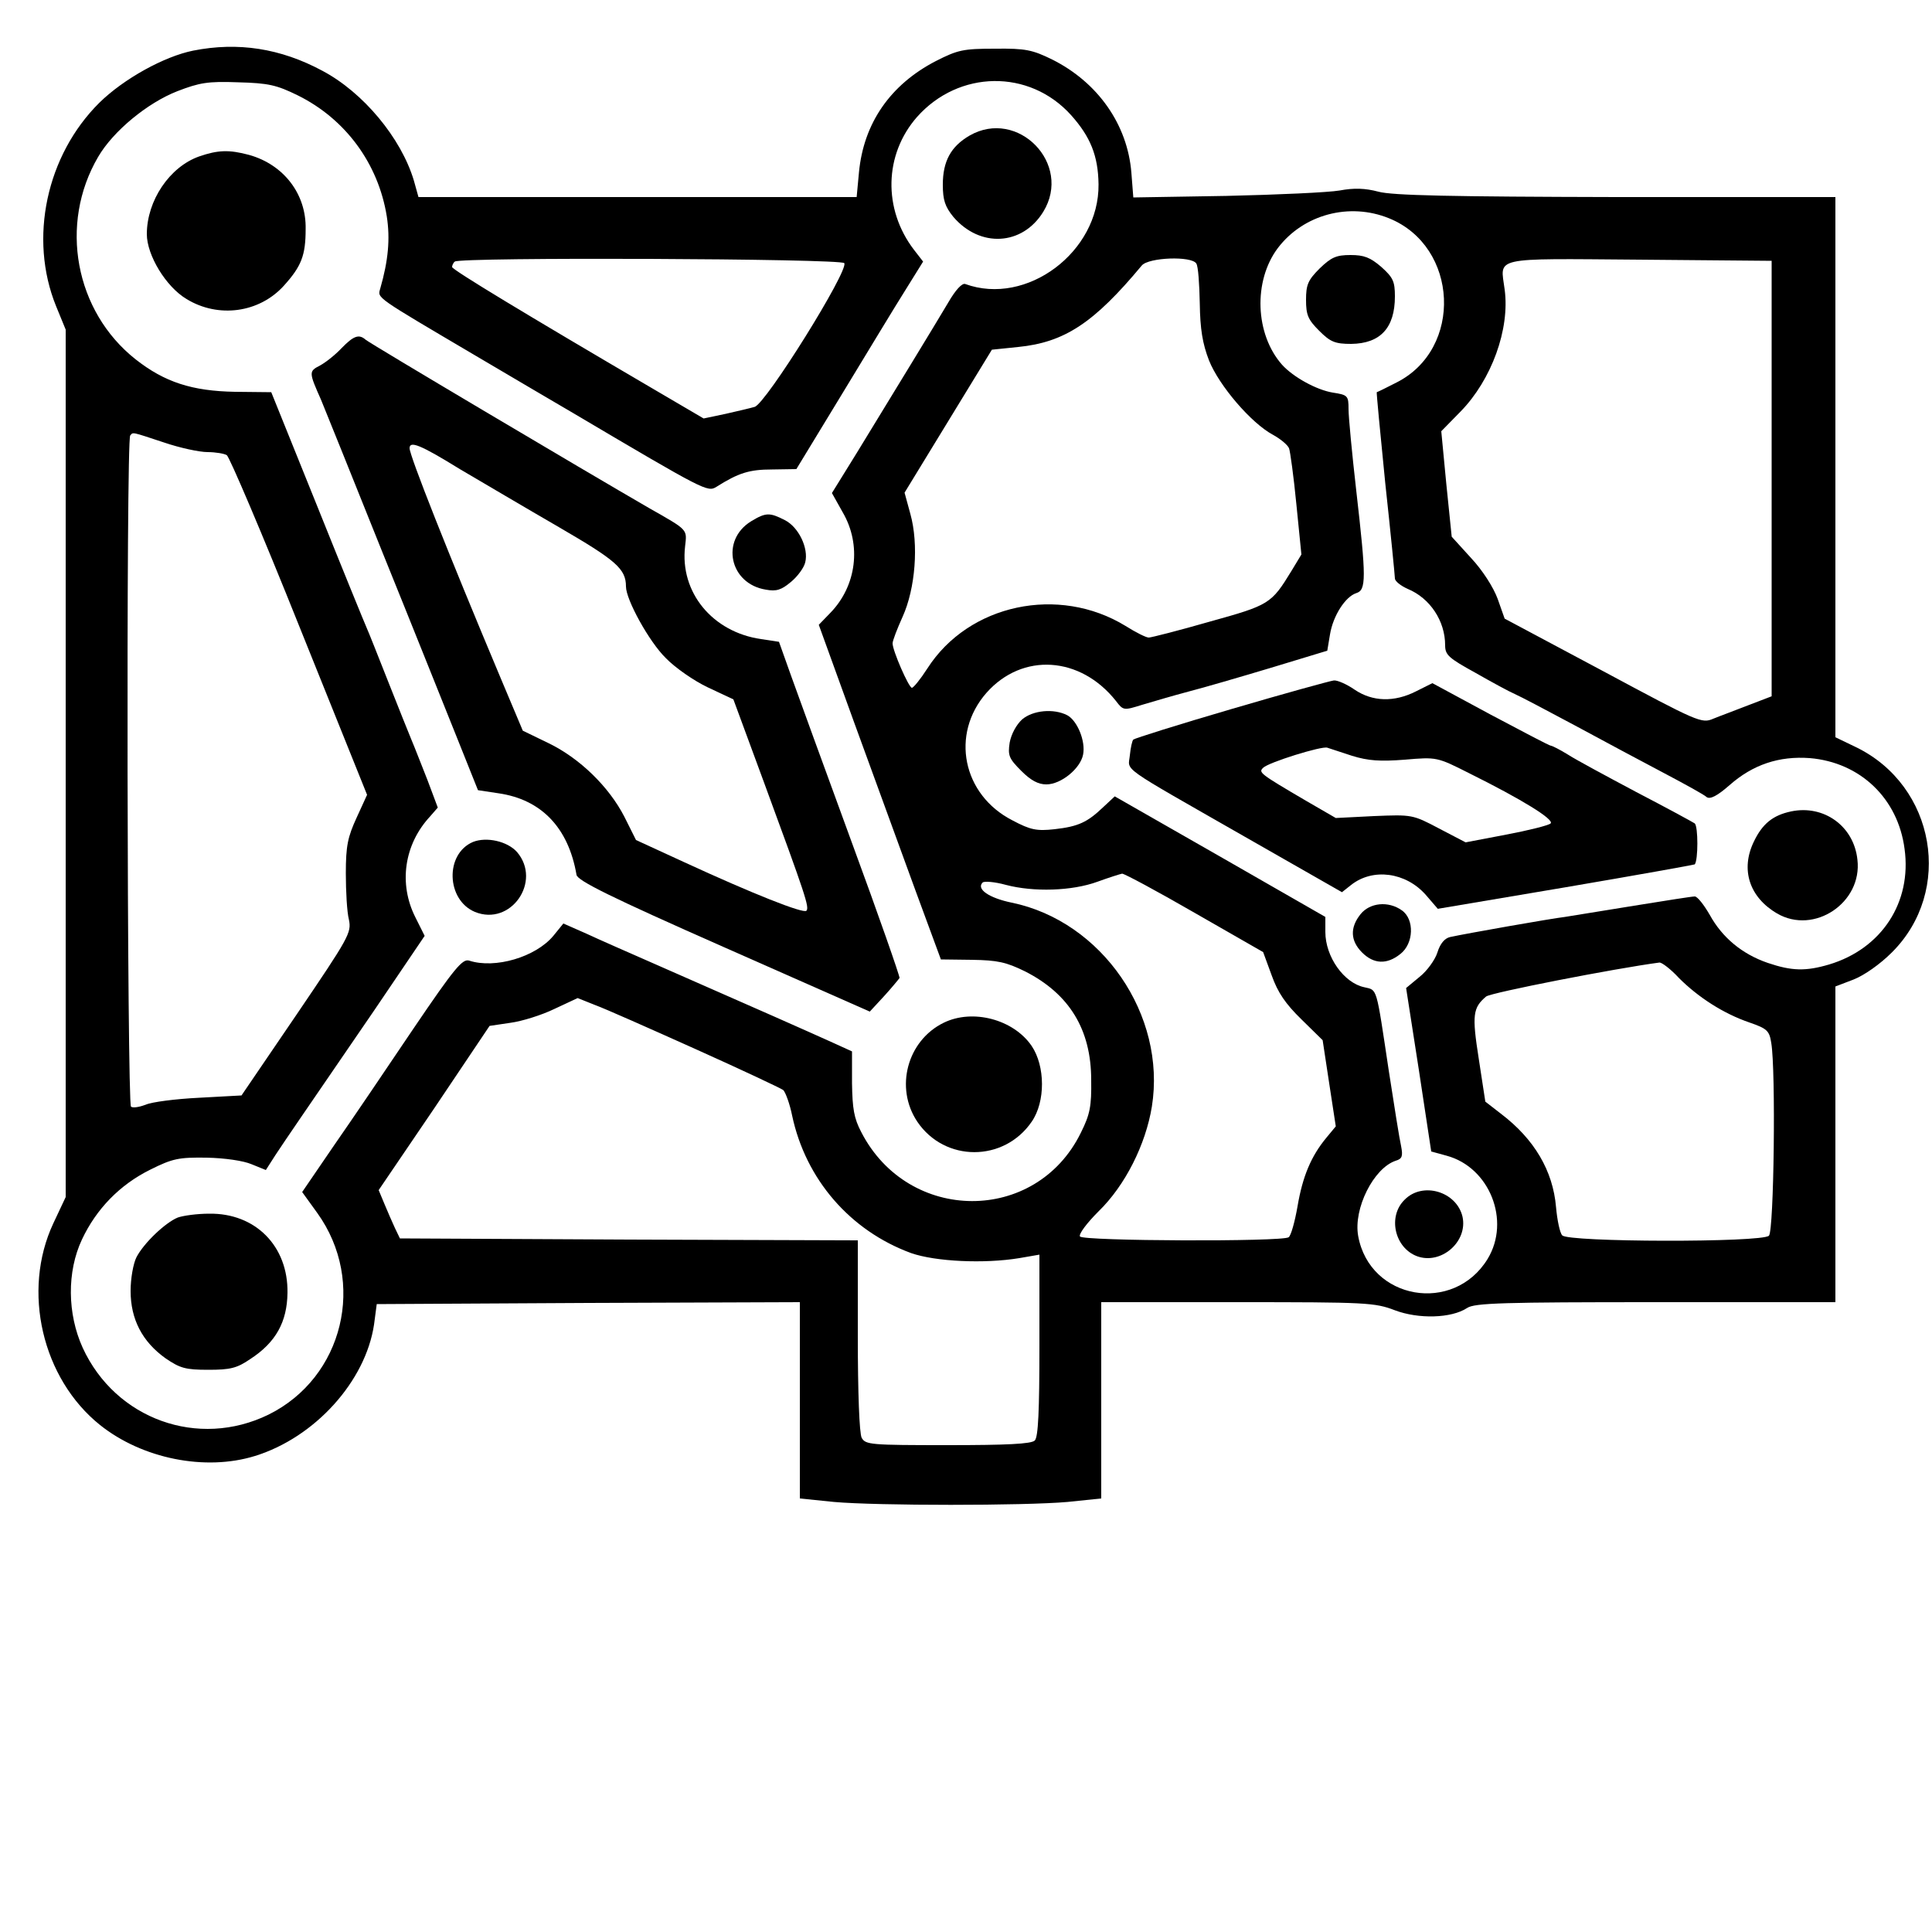
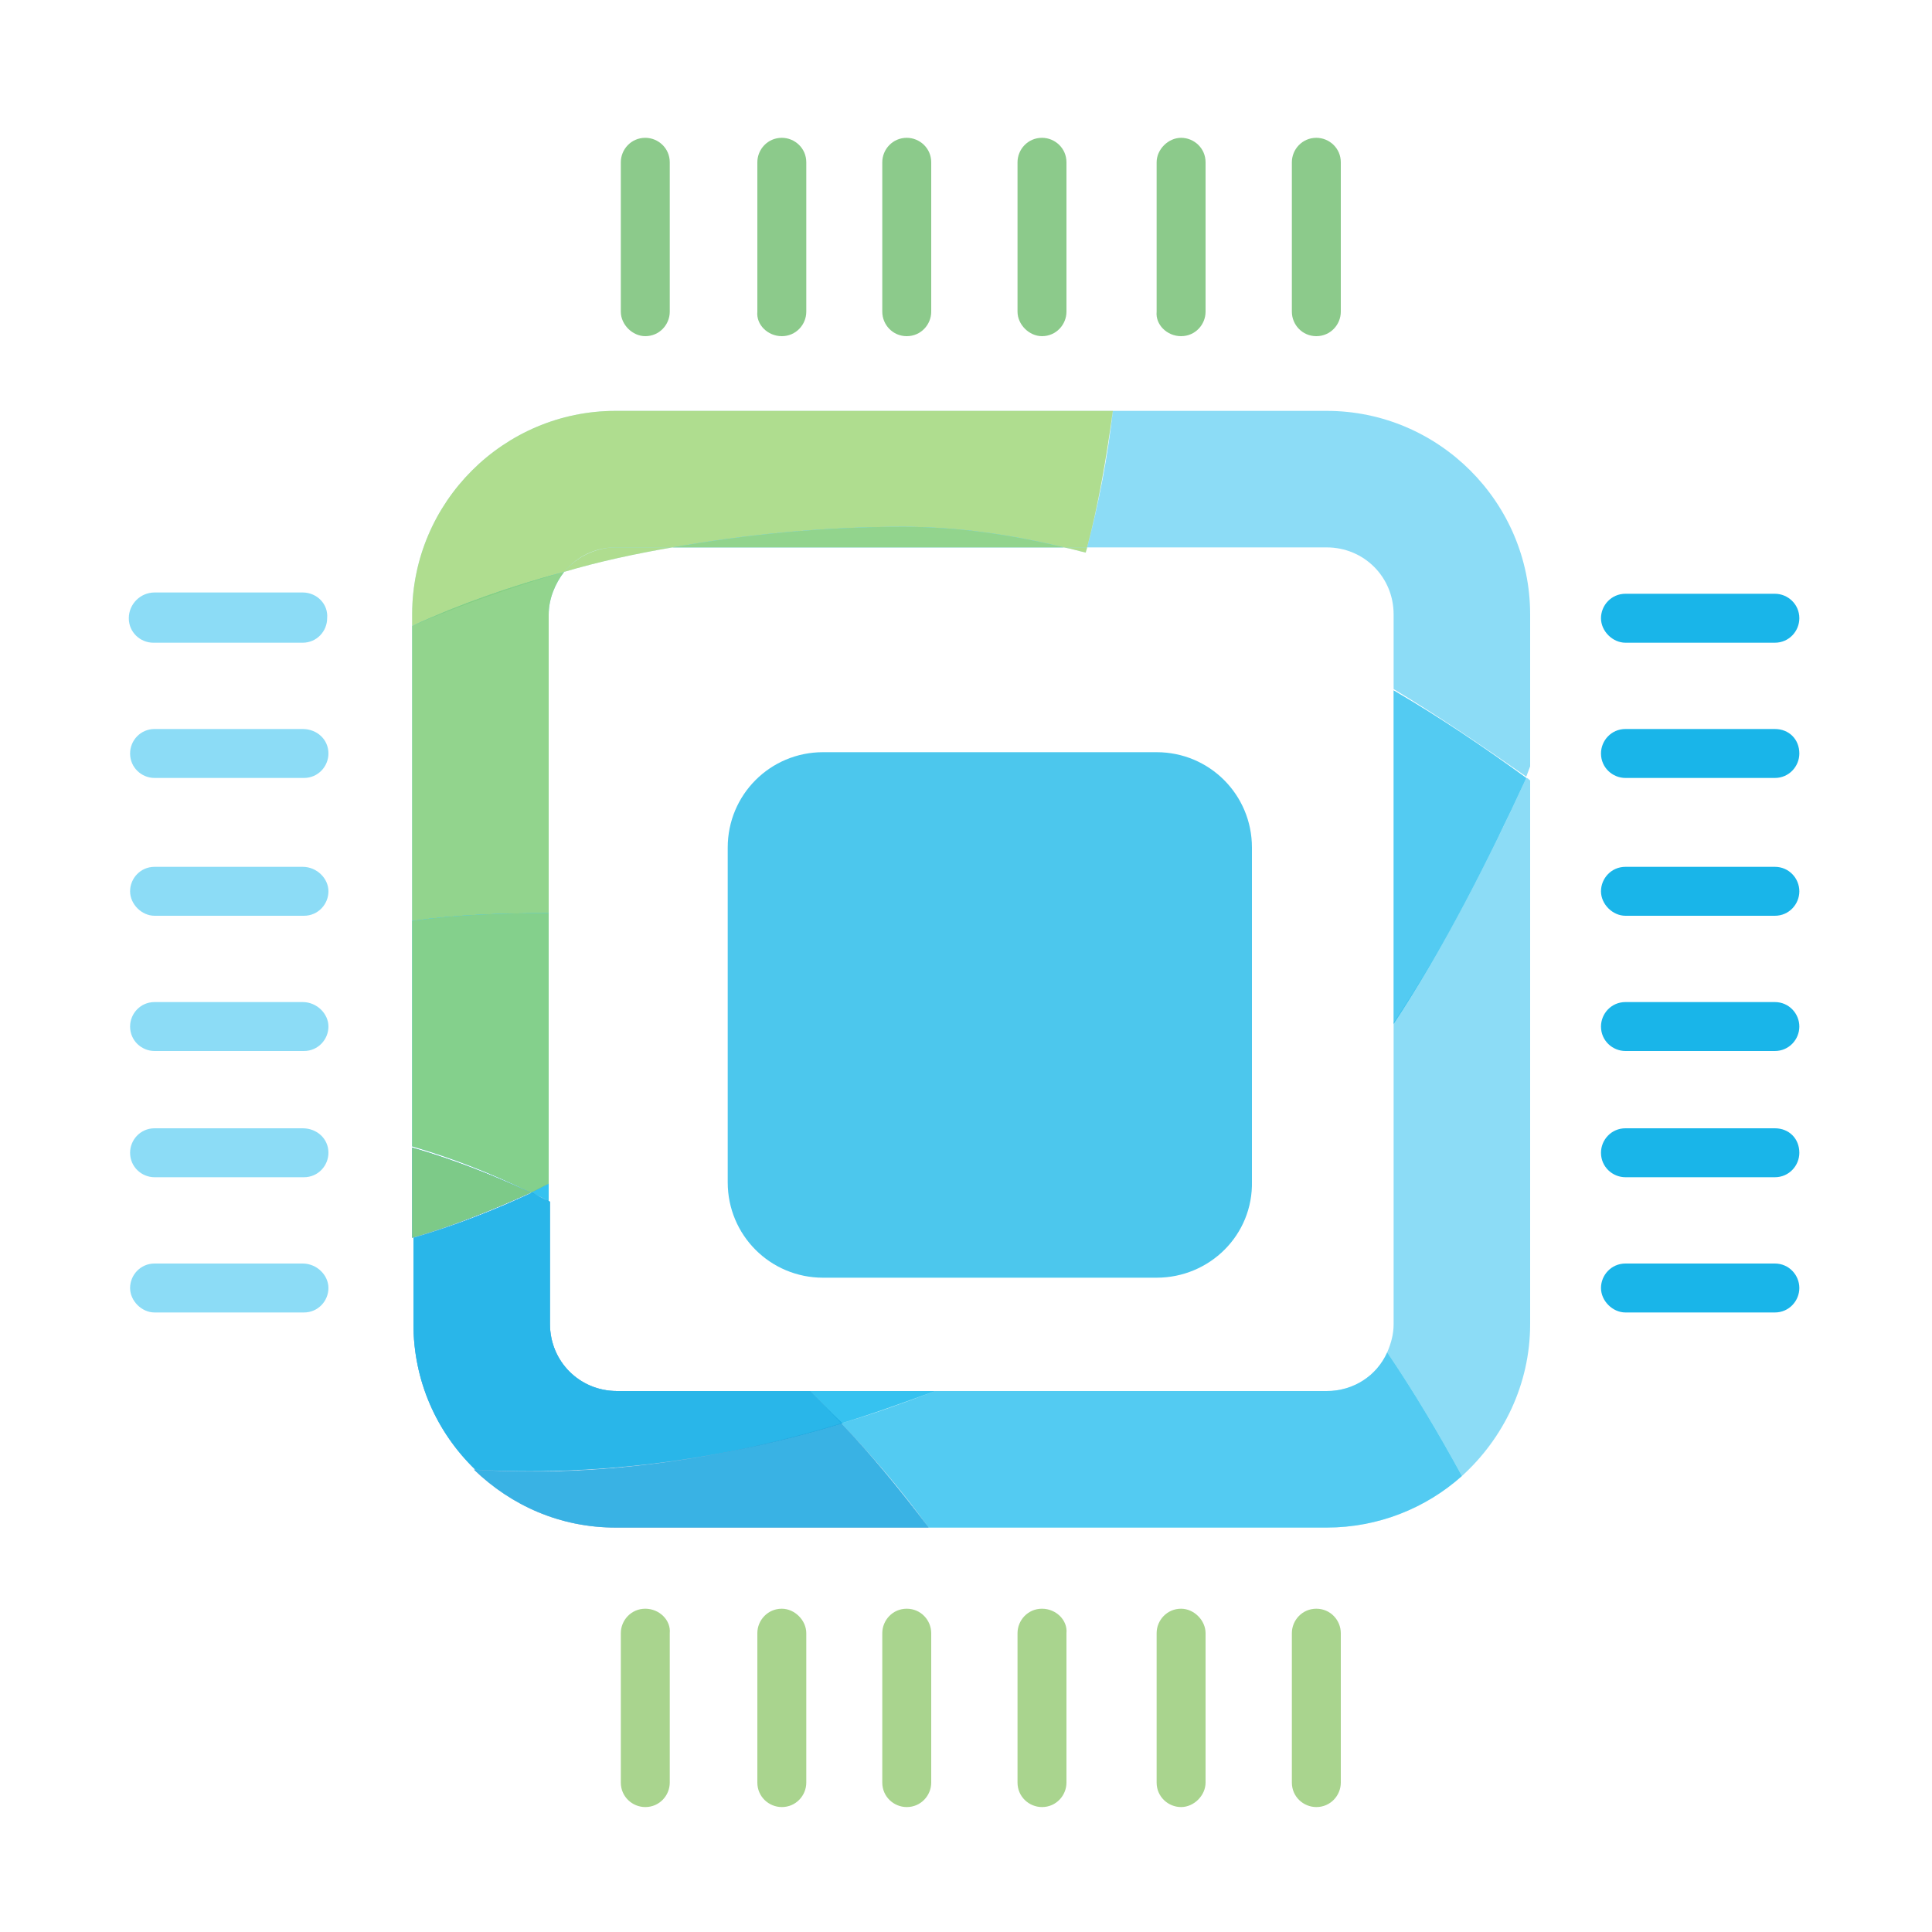
- <svg xmlns="http://www.w3.org/2000/svg" version="1.0" width="500pt" height="500pt" viewBox="0 0 500 500" preserveAspectRatio="xMidYMid meet">
-   <g transform="translate(0,500) scale(0.1,-0.1)" fill="#000000" stroke="none">
-     <path d="M500 4869 c-75 -15 -180 -73 -243 -135 -137 -136 -183 -351 -112 -526 l25 -61 0 -1123 0 -1122 -32 -68 c-82 -175 -29 -402 121 -522 109 -87 272 -120 401 -80 155 48 286 193 308 340 l7 53 548 3 547 2 0 -254 0 -254 88 -9 c113 -10 492 -10 605 0 l87 9 0 254 0 254 353 0 c333 0 355 -1 407 -21 61 -23 146 -21 187 6 19 13 96 15 488 15 l465 0 0 409 0 408 47 18 c28 11 69 40 99 70 160 159 113 431 -92 531 l-54 26 0 699 0 699 -567 0 c-426 1 -580 4 -616 14 -34 9 -63 10 -100 3 -29 -5 -160 -11 -293 -14 l-241 -4 -5 64 c-10 125 -87 234 -205 293 -51 25 -69 29 -148 28 -82 0 -96 -3 -153 -32 -118 -61 -187 -161 -199 -288 l-6 -64 -567 0 -567 0 -12 43 c-33 110 -131 228 -237 284 -108 58 -218 75 -334 52z m271 -116 c123 -61 208 -176 230 -313 9 -58 4 -114 -17 -187 -7 -25 -15 -19 246 -173 96 -57 211 -124 255 -150 340 -201 346 -204 369 -190 57 36 85 45 144 45 l63 1 118 194 c65 107 138 228 164 269 l46 74 -24 31 c-80 105 -77 246 8 343 108 122 291 125 399 5 50 -56 70 -105 71 -179 2 -175 -186 -316 -345 -258 -8 3 -25 -15 -44 -48 -35 -59 -140 -231 -236 -388 l-65 -105 28 -50 c49 -84 36 -190 -32 -260 l-30 -31 92 -254 c51 -140 122 -334 158 -433 l66 -179 80 -1 c67 -1 89 -6 138 -30 114 -58 171 -150 171 -281 1 -68 -3 -89 -27 -137 -116 -236 -446 -235 -568 2 -19 36 -23 61 -24 127 l0 82 -55 25 c-53 24 -195 87 -455 201 -66 29 -146 64 -178 79 l-59 26 -26 -32 c-46 -55 -151 -86 -218 -64 -17 5 -37 -18 -144 -176 -68 -101 -160 -237 -206 -303 l-82 -120 39 -54 c128 -178 68 -426 -126 -522 -182 -89 -396 -12 -481 173 -40 88 -41 197 -2 280 37 79 98 142 177 181 58 29 74 32 146 31 47 -1 95 -8 116 -17 l37 -15 25 39 c29 44 67 99 256 375 l130 192 -24 48 c-44 87 -29 189 38 261 l20 23 -27 72 c-16 40 -34 87 -41 103 -7 17 -34 84 -60 150 -26 66 -51 129 -56 140 -5 11 -63 153 -128 315 l-119 295 -94 1 c-111 2 -182 25 -257 84 -157 124 -199 350 -97 524 39 67 128 140 205 170 57 22 79 26 157 23 79 -2 100 -7 155 -34z m2824 -318 c180 -73 192 -338 19 -425 -27 -14 -50 -25 -51 -25 -1 0 9 -106 22 -235 14 -129 25 -241 25 -247 0 -7 15 -19 33 -27 58 -24 97 -83 97 -146 0 -25 9 -33 78 -71 42 -24 88 -49 102 -55 14 -6 84 -43 155 -81 72 -39 175 -94 230 -123 55 -29 106 -57 112 -63 9 -6 27 3 59 31 60 53 128 76 208 70 130 -11 228 -104 245 -235 19 -138 -59 -258 -195 -299 -61 -18 -97 -17 -159 4 -67 23 -118 66 -150 124 -15 26 -32 48 -39 48 -7 0 -77 -11 -157 -24 -79 -13 -160 -26 -179 -29 -35 -4 -256 -43 -297 -52 -14 -3 -26 -17 -33 -40 -6 -19 -27 -48 -46 -63 l-35 -29 33 -212 32 -211 40 -11 c111 -30 166 -168 106 -267 -88 -144 -305 -106 -335 59 -13 71 40 176 97 195 17 5 19 12 14 38 -4 17 -18 105 -32 196 -33 219 -29 207 -63 215 -53 11 -101 79 -101 143 l0 39 -272 156 -273 156 -30 -28 c-41 -39 -64 -50 -126 -57 -46 -5 -62 -2 -109 23 -129 66 -161 223 -67 330 93 105 243 95 335 -21 19 -25 20 -25 68 -10 27 8 81 24 119 34 39 10 135 38 215 62 l145 44 7 42 c8 49 40 98 68 107 26 8 26 38 0 265 -11 96 -20 191 -20 211 0 35 -2 37 -41 43 -42 7 -102 40 -131 72 -70 79 -75 217 -11 302 66 87 185 119 288 77z m-1410 -116 c12 -19 -203 -364 -232 -372 -10 -3 -44 -11 -75 -18 l-57 -12 -133 78 c-326 191 -518 307 -518 314 0 4 3 11 7 14 11 12 1001 8 1008 -4z m911 -1 c5 -7 8 -53 9 -103 1 -67 7 -104 24 -148 26 -65 109 -162 165 -192 20 -11 38 -26 42 -35 3 -8 12 -73 19 -145 l13 -130 -26 -43 c-52 -85 -57 -88 -212 -131 -80 -23 -151 -41 -157 -41 -7 0 -33 13 -60 30 -173 106 -406 57 -513 -110 -18 -28 -36 -50 -40 -50 -8 0 -50 96 -50 115 0 7 12 38 26 69 33 73 42 187 20 266 l-15 55 113 185 113 185 68 7 c120 12 196 62 320 211 18 21 129 25 141 5z m1489 -557 l0 -563 -60 -23 c-33 -13 -74 -28 -91 -35 -30 -13 -39 -9 -285 123 l-255 136 -18 51 c-11 30 -39 74 -69 106 l-50 55 -14 137 -13 136 50 51 c80 82 128 213 114 316 -11 85 -38 80 348 77 l343 -3 0 -564z m-4161 94 c41 -14 92 -25 113 -25 21 0 44 -4 50 -8 7 -5 92 -204 188 -444 l175 -435 -27 -59 c-23 -50 -28 -73 -28 -144 0 -47 3 -101 8 -120 7 -34 0 -46 -135 -245 l-143 -210 -110 -6 c-61 -3 -123 -11 -138 -18 -16 -6 -33 -9 -38 -5 -10 6 -13 1727 -2 1737 8 9 2 10 87 -18z m2667 -1217 l178 -102 22 -60 c16 -45 36 -74 77 -114 l55 -54 17 -112 17 -111 -24 -29 c-40 -48 -62 -101 -75 -178 -7 -40 -17 -76 -23 -80 -16 -12 -533 -10 -540 2 -4 6 18 35 48 65 69 67 122 173 138 271 38 237 -129 480 -363 528 -58 12 -92 35 -75 52 4 4 31 2 60 -6 72 -19 171 -16 237 8 30 11 59 20 64 21 6 0 90 -45 187 -101z m1254 -169 c50 -50 115 -92 182 -115 46 -16 52 -21 57 -53 12 -71 7 -486 -6 -499 -18 -18 -522 -17 -535 1 -6 6 -13 39 -16 73 -8 94 -56 176 -143 242 l-40 31 -17 111 c-18 114 -15 132 19 161 12 10 335 73 449 88 6 0 29 -17 50 -40z m-2545 -184 c118 -53 220 -101 227 -106 6 -6 17 -36 23 -66 35 -165 150 -298 308 -356 63 -22 189 -28 280 -13 l52 9 0 -235 c0 -169 -3 -237 -12 -246 -9 -9 -73 -12 -225 -12 -200 0 -213 1 -223 19 -6 12 -10 115 -10 265 l0 246 -592 2 -593 3 -13 27 c-7 15 -19 43 -27 62 l-15 36 144 212 143 213 54 8 c30 4 81 20 114 36 l60 28 45 -18 c25 -9 142 -61 260 -114z" />
-     <path d="M2509 4649 c-48 -28 -69 -66 -69 -127 0 -40 6 -57 27 -83 69 -81 179 -75 233 13 76 124 -66 269 -191 197z" />
-     <path d="M515 4595 c-76 -27 -135 -114 -135 -201 0 -54 49 -136 103 -168 82 -50 188 -36 252 35 45 50 56 78 56 146 2 91 -57 167 -146 192 -52 14 -81 13 -130 -4z" />
-     <path d="M884 4099 c-16 -17 -41 -37 -56 -45 -29 -15 -29 -17 3 -89 9 -22 81 -200 159 -395 79 -195 166 -413 195 -485 l52 -130 53 -8 c111 -16 181 -89 202 -211 2 -15 89 -58 381 -187 l378 -167 37 40 c20 22 38 44 40 47 1 4 -54 162 -124 352 -69 189 -140 383 -157 431 l-31 87 -46 7 c-126 18 -211 121 -197 240 5 45 9 41 -93 99 -166 96 -726 428 -734 436 -17 15 -31 10 -62 -22z m306 -313 c58 -34 173 -102 256 -150 148 -86 174 -108 174 -154 0 -34 60 -143 103 -185 24 -25 73 -59 109 -76 l66 -31 80 -217 c107 -291 117 -321 109 -330 -8 -8 -139 44 -317 126 l-124 57 -30 60 c-40 78 -116 152 -197 191 l-66 32 -56 133 c-140 333 -237 579 -237 598 0 20 28 9 130 -54z" />
-     <path d="M1944 3651 c-80 -49 -56 -162 38 -177 27 -5 40 -1 65 20 17 14 34 37 37 51 9 36 -17 91 -53 109 -39 20 -49 20 -87 -3z" />
-     <path d="M1224 2821 c-73 -31 -69 -150 5 -181 93 -38 174 79 109 155 -25 28 -79 40 -114 26z" />
-     <path d="M2442 2353 c-94 -46 -127 -168 -68 -256 71 -105 224 -105 296 0 36 52 35 144 0 196 -47 69 -153 97 -228 60z" />
-     <path d="M460 1849 c-32 -13 -88 -66 -107 -103 -8 -16 -15 -54 -15 -87 0 -73 30 -131 90 -174 38 -26 52 -30 111 -30 57 0 74 4 109 28 66 43 95 96 96 171 2 121 -83 207 -203 205 -31 0 -67 -5 -81 -10z" />
-     <path d="M3415 4305 c-30 -30 -35 -42 -35 -81 0 -39 5 -51 34 -80 29 -29 41 -34 83 -34 75 1 113 41 113 123 0 39 -5 49 -35 76 -29 25 -45 31 -80 31 -37 0 -50 -6 -80 -35z" />
-     <path d="M3187 3165 c-137 -40 -251 -76 -254 -79 -3 -3 -7 -21 -9 -41 -4 -42 -32 -22 295 -209 l254 -145 24 19 c56 44 141 33 193 -26 l31 -36 332 56 c182 31 332 58 333 59 9 11 9 98 0 106 -6 4 -74 41 -151 81 -77 41 -157 84 -177 97 -21 13 -41 23 -44 23 -4 0 -74 37 -157 81 l-150 81 -42 -21 c-57 -29 -113 -27 -159 4 -20 14 -45 25 -54 24 -9 -1 -129 -34 -265 -74z m312 -121 c42 -13 73 -15 137 -10 82 7 83 7 166 -35 137 -68 221 -120 211 -130 -5 -5 -57 -18 -115 -29 l-105 -20 -69 36 c-68 36 -70 36 -168 32 l-99 -5 -76 44 c-123 72 -124 74 -112 86 14 14 152 57 166 52 6 -2 34 -11 64 -21z" />
-     <path d="M2645 3138 c-15 -14 -28 -38 -32 -60 -5 -33 -2 -41 30 -73 25 -25 44 -35 65 -35 38 0 88 41 95 77 7 35 -15 88 -41 102 -35 18 -89 13 -117 -11z" />
-     <path d="M4635 2900 c-47 -10 -74 -32 -96 -78 -35 -72 -12 -144 60 -186 96 -56 221 28 208 139 -9 87 -87 143 -172 125z" />
-     <path d="M3521 2634 c-28 -35 -26 -69 4 -99 30 -30 64 -32 99 -4 35 27 37 90 4 113 -35 25 -83 20 -107 -10z" />
-     <path d="M3635 1895 c-44 -43 -26 -124 32 -146 62 -23 132 37 118 102 -15 65 -103 92 -150 44z" />
+ <svg xmlns="http://www.w3.org/2000/svg" version="1.0" id="Layer_1" x="0px" y="0px" viewBox="0 0 150 150" enable-background="new 0 0 150 150" xml:space="preserve">
+   <g>
+     <g>
+       <path opacity="0.5" fill="#19BAED" d="M47.8,42.5c-1.6,0-3.1,0.8-4,1.9c2.7-0.8,5.5-1.4,8.4-1.9H47.8z" />
+       <path opacity="0.5" fill="#D1DD27" d="M47.8,42.5c-1.6,0-3.1,0.8-4,1.9c2.7-0.8,5.5-1.4,8.4-1.9H47.8z" />
+       <path opacity="0.5" fill="#19BAED" d="M84.3,42.9c0-0.1,0.1-0.3,0.1-0.4h-1.8C83.2,42.6,83.8,42.8,84.3,42.9z" />
+       <path opacity="0.5" fill="#D1DD27" d="M84.3,42.9c0-0.1,0.1-0.3,0.1-0.4h-1.8C83.2,42.6,83.8,42.8,84.3,42.9z" />
+       <path fill="none" d="M118.8,60.6v-1c-0.1,0.3-0.2,0.5-0.3,0.8C118.6,60.5,118.7,60.5,118.8,60.6z" />
+       <path opacity="0.5" fill="#19BAED" d="M108.2,79.4v23.4c0,0.8-0.2,1.5-0.5,2.2c2.1,3.1,4,6.3,5.8,9.6c3.2-2.9,5.3-7.1,5.3-11.8    V60.6c-0.1-0.1-0.2-0.2-0.3-0.2C115.5,66.9,112.2,73.4,108.2,79.4z" />
+       <path opacity="0.5" fill="#19BAED" d="M103,108H72.6c-2.4,0.9-4.8,1.8-7.3,2.5c2.4,2.5,4.7,5.2,6.8,8.1H103c4,0,7.7-1.5,10.5-4    c-1.8-3.3-3.7-6.5-5.8-9.6C106.9,106.8,105.1,108,103,108z" />
+       <path opacity="0.5" fill="#19BAED" d="M103,108H72.6c-2.4,0.9-4.8,1.8-7.3,2.5c2.4,2.5,4.7,5.2,6.8,8.1H103c4,0,7.7-1.5,10.5-4    c-1.8-3.3-3.7-6.5-5.8-9.6C106.9,106.8,105.1,108,103,108z" />
+       <path opacity="0.5" fill="#2F368F" d="M36.8,114.1c2.9,2.8,6.7,4.5,11,4.5h24.3c-2.2-2.9-4.4-5.6-6.8-8.1    C55.5,113.5,45.8,114.7,36.8,114.1z" />
+       <path opacity="0.5" fill="#19BAED" d="M36.8,114.1c2.9,2.8,6.7,4.5,11,4.5h24.3c-2.2-2.9-4.4-5.6-6.8-8.1    C55.5,113.5,45.8,114.7,36.8,114.1z" />
+       <path opacity="0.5" fill="#19BAED" d="M36.8,114.1c2.9,2.8,6.7,4.5,11,4.5h24.3c-2.2-2.9-4.4-5.6-6.8-8.1    C55.5,113.5,45.8,114.7,36.8,114.1z" />
+       <path opacity="0.5" fill="#19BAED" d="M103,31.9H86.4c-0.4,3.6-1.1,7.2-2,10.6H103c2.9,0,5.2,2.3,5.2,5.2v5.8    c3.5,2.1,7,4.5,10.3,6.8c0.1-0.3,0.2-0.5,0.3-0.8V47.7C118.8,39,111.7,31.9,103,31.9z" />
+       <path opacity="0.5" fill="#19BAED" d="M118.5,60.4c-3.3-2.4-6.7-4.7-10.3-6.8v25.9C112.2,73.4,115.5,66.9,118.5,60.4z" />
+       <path opacity="0.5" fill="#19BAED" d="M118.5,60.4c-3.3-2.4-6.7-4.7-10.3-6.8v25.9C112.2,73.4,115.5,66.9,118.5,60.4z" />
+       <path opacity="0.5" fill="#19BAED" d="M42.6,93.3v-1.4c-0.5,0.2-1,0.5-1.4,0.7C41.7,92.8,42.2,93,42.6,93.3z" />
+       <path opacity="0.5" fill="#19BAED" d="M42.6,93.3v-1.4c-0.5,0.2-1,0.5-1.4,0.7C41.7,92.8,42.2,93,42.6,93.3z" />
+       <path opacity="0.5" fill="#19BAED" d="M42.6,93.3v-1.4c-0.5,0.2-1,0.5-1.4,0.7C41.7,92.8,42.2,93,42.6,93.3z" />
+       <path opacity="0.5" fill="#19BAED" d="M65.3,110.5c2.4-0.7,4.8-1.6,7.3-2.5h-9.7C63.7,108.8,64.5,109.7,65.3,110.5z" />
+       <path opacity="0.5" fill="#19BAED" d="M65.3,110.5c2.4-0.7,4.8-1.6,7.3-2.5h-9.7C63.7,108.8,64.5,109.7,65.3,110.5z" />
+       <path opacity="0.5" fill="#19BAED" d="M65.3,110.5c2.4-0.7,4.8-1.6,7.3-2.5h-9.7C63.7,108.8,64.5,109.7,65.3,110.5z" />
+       <path opacity="0.5" fill="#2F368F" d="M62.9,108h-15c-2.9,0-5.2-2.3-5.2-5.2v-9.5c-0.5-0.2-1-0.5-1.4-0.7c-3,1.4-6.1,2.6-9.2,3.5    v6.7c0,4.4,1.8,8.4,4.8,11.3c9,0.5,18.7-0.6,28.5-3.6C64.5,109.7,63.7,108.8,62.9,108z" />
+       <path opacity="0.5" fill="#19BAED" d="M62.9,108h-15c-2.9,0-5.2-2.3-5.2-5.2v-9.5c-0.5-0.2-1-0.5-1.4-0.7c-3,1.4-6.1,2.6-9.2,3.5    v6.7c0,4.4,1.8,8.4,4.8,11.3c9,0.5,18.7-0.6,28.5-3.6C64.5,109.7,63.7,108.8,62.9,108z" />
+       <path opacity="0.5" fill="#19BAED" d="M62.9,108h-15c-2.9,0-5.2-2.3-5.2-5.2v-9.5c-0.5-0.2-1-0.5-1.4-0.7c-3,1.4-6.1,2.6-9.2,3.5    v6.7c0,4.4,1.8,8.4,4.8,11.3c9,0.5,18.7-0.6,28.5-3.6C64.5,109.7,63.7,108.8,62.9,108z" />
+       <path opacity="0.5" fill="#19BAED" d="M62.9,108h-15c-2.9,0-5.2-2.3-5.2-5.2v-9.5c-0.5-0.2-1-0.5-1.4-0.7c-3,1.4-6.1,2.6-9.2,3.5    v6.7c0,4.4,1.8,8.4,4.8,11.3c9,0.5,18.7-0.6,28.5-3.6C64.5,109.7,63.7,108.8,62.9,108z" />
+       <path opacity="0.5" fill="#19BAED" d="M47.8,42.5h4.4c5.7-1,11.7-1.6,17.9-1.6c4.2,0,8.4,0.6,12.5,1.6h1.8c0.9-3.4,1.5-7,2-10.6    H47.8C39.1,31.9,32,39,32,47.7v0.9c3.7-1.6,7.7-3,11.8-4.2C44.8,43.2,46.2,42.5,47.8,42.5z" />
+       <path opacity="0.5" fill="#D1DD27" d="M47.8,42.5h4.4c5.7-1,11.7-1.6,17.9-1.6c4.2,0,8.4,0.6,12.5,1.6h1.8c0.9-3.4,1.5-7,2-10.6    H47.8C39.1,31.9,32,39,32,47.7v0.9c3.7-1.6,7.7-3,11.8-4.2C44.8,43.2,46.2,42.5,47.8,42.5z" />
+       <path opacity="0.5" fill="#19BAED" d="M42.6,70.9V47.7c0-1.2,0.5-2.4,1.2-3.3c-4.1,1.1-8.1,2.5-11.8,4.2v22.9    C35.5,71,39,70.9,42.6,70.9z" />
+       <path opacity="0.5" fill="#19BAED" d="M42.6,70.9V47.7c0-1.2,0.5-2.4,1.2-3.3c-4.1,1.1-8.1,2.5-11.8,4.2v22.9    C35.5,71,39,70.9,42.6,70.9z" />
+       <path opacity="0.5" fill="#D1DD27" d="M42.6,70.9V47.7c0-1.2,0.5-2.4,1.2-3.3c-4.1,1.1-8.1,2.5-11.8,4.2v22.9    C35.5,71,39,70.9,42.6,70.9z" />
+       <path opacity="0.5" fill="#19BAED" d="M70.1,40.9c-6.2,0-12.2,0.6-17.9,1.6h30.4C78.5,41.5,74.3,40.9,70.1,40.9z" />
+       <path opacity="0.5" fill="#19BAED" d="M70.1,40.9c-6.2,0-12.2,0.6-17.9,1.6h30.4C78.5,41.5,74.3,40.9,70.1,40.9z" />
+       <path opacity="0.5" fill="#D1DD27" d="M70.1,40.9c-6.2,0-12.2,0.6-17.9,1.6h30.4C78.5,41.5,74.3,40.9,70.1,40.9z" />
+       <path opacity="0.5" fill="#19BAED" d="M41.2,92.6c0.5-0.2,1-0.5,1.4-0.7V70.9C39,70.9,35.5,71,32,71.5V89    C35.1,89.9,38.2,91.1,41.2,92.6z" />
+       <path opacity="0.5" fill="#19BAED" d="M41.2,92.6c0.5-0.2,1-0.5,1.4-0.7V70.9C39,70.9,35.5,71,32,71.5V89    C35.1,89.9,38.2,91.1,41.2,92.6z" />
+       <path opacity="0.5" fill="#19BAED" d="M41.2,92.6c0.5-0.2,1-0.5,1.4-0.7V70.9C39,70.9,35.5,71,32,71.5V89    C35.1,89.9,38.2,91.1,41.2,92.6z" />
+       <path opacity="0.5" fill="#D1DD27" d="M41.2,92.6c0.5-0.2,1-0.5,1.4-0.7V70.9C39,70.9,35.5,71,32,71.5V89    C35.1,89.9,38.2,91.1,41.2,92.6z" />
+       <path opacity="0.5" fill="#2F368F" d="M32,96.1c3.1-0.9,6.1-2.1,9.2-3.5c-3-1.4-6.1-2.6-9.2-3.5V96.1z" />
+       <path opacity="0.5" fill="#19BAED" d="M32,96.1c3.1-0.9,6.1-2.1,9.2-3.5c-3-1.4-6.1-2.6-9.2-3.5V96.1z" />
+       <path opacity="0.5" fill="#19BAED" d="M32,96.1c3.1-0.9,6.1-2.1,9.2-3.5c-3-1.4-6.1-2.6-9.2-3.5V96.1z" />
+       <path opacity="0.5" fill="#19BAED" d="M32,96.1c3.1-0.9,6.1-2.1,9.2-3.5c-3-1.4-6.1-2.6-9.2-3.5V96.1z" />
+       <path opacity="0.5" fill="#D1DD27" d="M32,96.1c3.1-0.9,6.1-2.1,9.2-3.5c-3-1.4-6.1-2.6-9.2-3.5V96.1z" />
+     </g>
+     <path fill="#4CC7ED" d="M89.8,99.2H63.9c-4.1,0-7.4-3.3-7.4-7.4V65.8c0-4.1,3.3-7.4,7.4-7.4h25.9c4.1,0,7.4,3.3,7.4,7.4v25.9   C97.3,95.9,93.9,99.2,89.8,99.2z" />
+     <path fill="#19B5E9" d="M126.2,49.9h11.6c1.1,0,1.9-0.9,1.9-1.9c0-1.1-0.9-1.9-1.9-1.9h-11.6c-1.1,0-1.9,0.9-1.9,1.9   C124.3,49,125.2,49.9,126.2,49.9L126.2,49.9z M126.2,49.9" />
+     <path fill="#19B5E9" d="M137.8,56.6h-11.6c-1.1,0-1.9,0.9-1.9,1.9c0,1.1,0.9,1.9,1.9,1.9h11.6c1.1,0,1.9-0.9,1.9-1.9   C139.7,57.4,138.9,56.6,137.8,56.6L137.8,56.6z M137.8,56.6" />
+     <path fill="#19B5E9" d="M137.8,67.3h-11.6c-1.1,0-1.9,0.9-1.9,1.9s0.9,1.9,1.9,1.9h11.6c1.1,0,1.9-0.9,1.9-1.9   S138.9,67.3,137.8,67.3L137.8,67.3z M137.8,67.3" />
+     <path fill="#19B5E9" d="M137.8,77.8h-11.6c-1.1,0-1.9,0.9-1.9,1.9c0,1.1,0.9,1.9,1.9,1.9h11.6c1.1,0,1.9-0.9,1.9-1.9   C139.7,78.7,138.9,77.8,137.8,77.8L137.8,77.8z M137.8,77.8" />
+     <path fill="#19B5E9" d="M137.8,87.6h-11.6c-1.1,0-1.9,0.9-1.9,1.9c0,1.1,0.9,1.9,1.9,1.9h11.6c1.1,0,1.9-0.9,1.9-1.9   C139.7,88.4,138.9,87.6,137.8,87.6L137.8,87.6z M137.8,87.6" />
+     <path fill="#19B5E9" d="M137.8,98.1h-11.6c-1.1,0-1.9,0.9-1.9,1.9s0.9,1.9,1.9,1.9h11.6c1.1,0,1.9-0.9,1.9-1.9   S138.9,98.1,137.8,98.1L137.8,98.1z M137.8,98.1" />
+     <path opacity="0.5" fill="#19BAED" d="M23.5,46H12C10.9,46,10,46.9,10,48c0,1.1,0.9,1.9,1.9,1.9h11.6c1.1,0,1.9-0.9,1.9-1.9   C25.5,46.9,24.6,46,23.5,46L23.5,46z M23.5,46" />
+     <path opacity="0.5" fill="#19BAED" d="M23.5,56.6H12c-1.1,0-1.9,0.9-1.9,1.9c0,1.1,0.9,1.9,1.9,1.9h11.6c1.1,0,1.9-0.9,1.9-1.9   C25.5,57.4,24.6,56.6,23.5,56.6L23.5,56.6z M23.5,56.6" />
+     <path opacity="0.5" fill="#19BAED" d="M23.5,67.3H12c-1.1,0-1.9,0.9-1.9,1.9s0.9,1.9,1.9,1.9h11.6c1.1,0,1.9-0.9,1.9-1.9   S24.6,67.3,23.5,67.3L23.5,67.3z M23.5,67.3" />
+     <path opacity="0.5" fill="#19BAED" d="M23.5,77.8H12c-1.1,0-1.9,0.9-1.9,1.9c0,1.1,0.9,1.9,1.9,1.9h11.6c1.1,0,1.9-0.9,1.9-1.9   C25.5,78.7,24.6,77.8,23.5,77.8L23.5,77.8z M23.5,77.8" />
+     <path opacity="0.5" fill="#19BAED" d="M23.5,87.6H12c-1.1,0-1.9,0.9-1.9,1.9c0,1.1,0.9,1.9,1.9,1.9h11.6c1.1,0,1.9-0.9,1.9-1.9   C25.5,88.4,24.6,87.6,23.5,87.6L23.5,87.6z M23.5,87.6" />
+     <path opacity="0.5" fill="#19BAED" d="M23.5,98.1H12c-1.1,0-1.9,0.9-1.9,1.9s0.9,1.9,1.9,1.9h11.6c1.1,0,1.9-0.9,1.9-1.9   S24.6,98.1,23.5,98.1L23.5,98.1z M23.5,98.1" />
+     <path fill="#A9D48E" d="M102.2,124.9c-1.1,0-1.9,0.9-1.9,1.9v11.6c0,1.1,0.9,1.9,1.9,1.9c1.1,0,1.9-0.9,1.9-1.9v-11.6   C104.1,125.8,103.3,124.9,102.2,124.9L102.2,124.9z M102.2,124.9" />
+     <path fill="#A9D48E" d="M91.7,124.9c-1.1,0-1.9,0.9-1.9,1.9v11.6c0,1.1,0.9,1.9,1.9,1.9s1.9-0.9,1.9-1.9v-11.6   C93.6,125.8,92.7,124.9,91.7,124.9L91.7,124.9z M91.7,124.9" />
+     <path fill="#A9D48E" d="M80.9,124.9c-1.1,0-1.9,0.9-1.9,1.9v11.6c0,1.1,0.9,1.9,1.9,1.9c1.1,0,1.9-0.9,1.9-1.9v-11.6   C82.9,125.8,82,124.9,80.9,124.9L80.9,124.9z M80.9,124.9" />
+     <path fill="#A9D48E" d="M70.4,124.9c-1.1,0-1.9,0.9-1.9,1.9v11.6c0,1.1,0.9,1.9,1.9,1.9c1.1,0,1.9-0.9,1.9-1.9v-11.6   C72.3,125.8,71.5,124.9,70.4,124.9L70.4,124.9z M70.4,124.9" />
+     <path fill="#A9D48E" d="M60.7,124.9c-1.1,0-1.9,0.9-1.9,1.9v11.6c0,1.1,0.9,1.9,1.9,1.9c1.1,0,1.9-0.9,1.9-1.9v-11.6   C62.6,125.8,61.7,124.9,60.7,124.9L60.7,124.9z M60.7,124.9" />
+     <path fill="#A9D48E" d="M50.1,124.9c-1.1,0-1.9,0.9-1.9,1.9v11.6c0,1.1,0.9,1.9,1.9,1.9c1.1,0,1.9-0.9,1.9-1.9v-11.6   C52.1,125.8,51.2,124.9,50.1,124.9L50.1,124.9z M50.1,124.9" />
+     <path fill="#8CCA8B" d="M102.2,26.1c1.1,0,1.9-0.9,1.9-1.9V12.6c0-1.1-0.9-1.9-1.9-1.9c-1.1,0-1.9,0.9-1.9,1.9v11.6   C100.3,25.2,101.1,26.1,102.2,26.1L102.2,26.1z M102.2,26.1" />
+     <path fill="#8CCA8B" d="M91.7,26.1c1.1,0,1.9-0.9,1.9-1.9V12.6c0-1.1-0.9-1.9-1.9-1.9s-1.9,0.9-1.9,1.9v11.6   C89.7,25.2,90.6,26.1,91.7,26.1L91.7,26.1z M91.7,26.1" />
+     <path fill="#8CCA8B" d="M80.9,26.1c1.1,0,1.9-0.9,1.9-1.9V12.6c0-1.1-0.9-1.9-1.9-1.9c-1.1,0-1.9,0.9-1.9,1.9v11.6   C79,25.2,79.9,26.1,80.9,26.1L80.9,26.1z M80.9,26.1" />
+     <path fill="#8CCA8B" d="M70.4,26.1c1.1,0,1.9-0.9,1.9-1.9V12.6c0-1.1-0.9-1.9-1.9-1.9c-1.1,0-1.9,0.9-1.9,1.9v11.6   C68.5,25.2,69.3,26.1,70.4,26.1L70.4,26.1z M70.4,26.1" />
+     <path fill="#8CCA8B" d="M60.7,26.1c1.1,0,1.9-0.9,1.9-1.9V12.6c0-1.1-0.9-1.9-1.9-1.9c-1.1,0-1.9,0.9-1.9,1.9v11.6   C58.7,25.2,59.6,26.1,60.7,26.1L60.7,26.1z M60.7,26.1" />
+     <path fill="#8CCA8B" d="M50.1,26.1c1.1,0,1.9-0.9,1.9-1.9V12.6c0-1.1-0.9-1.9-1.9-1.9c-1.1,0-1.9,0.9-1.9,1.9v11.6   C48.2,25.2,49.1,26.1,50.1,26.1L50.1,26.1z M50.1,26.1" />
  </g>
</svg>
